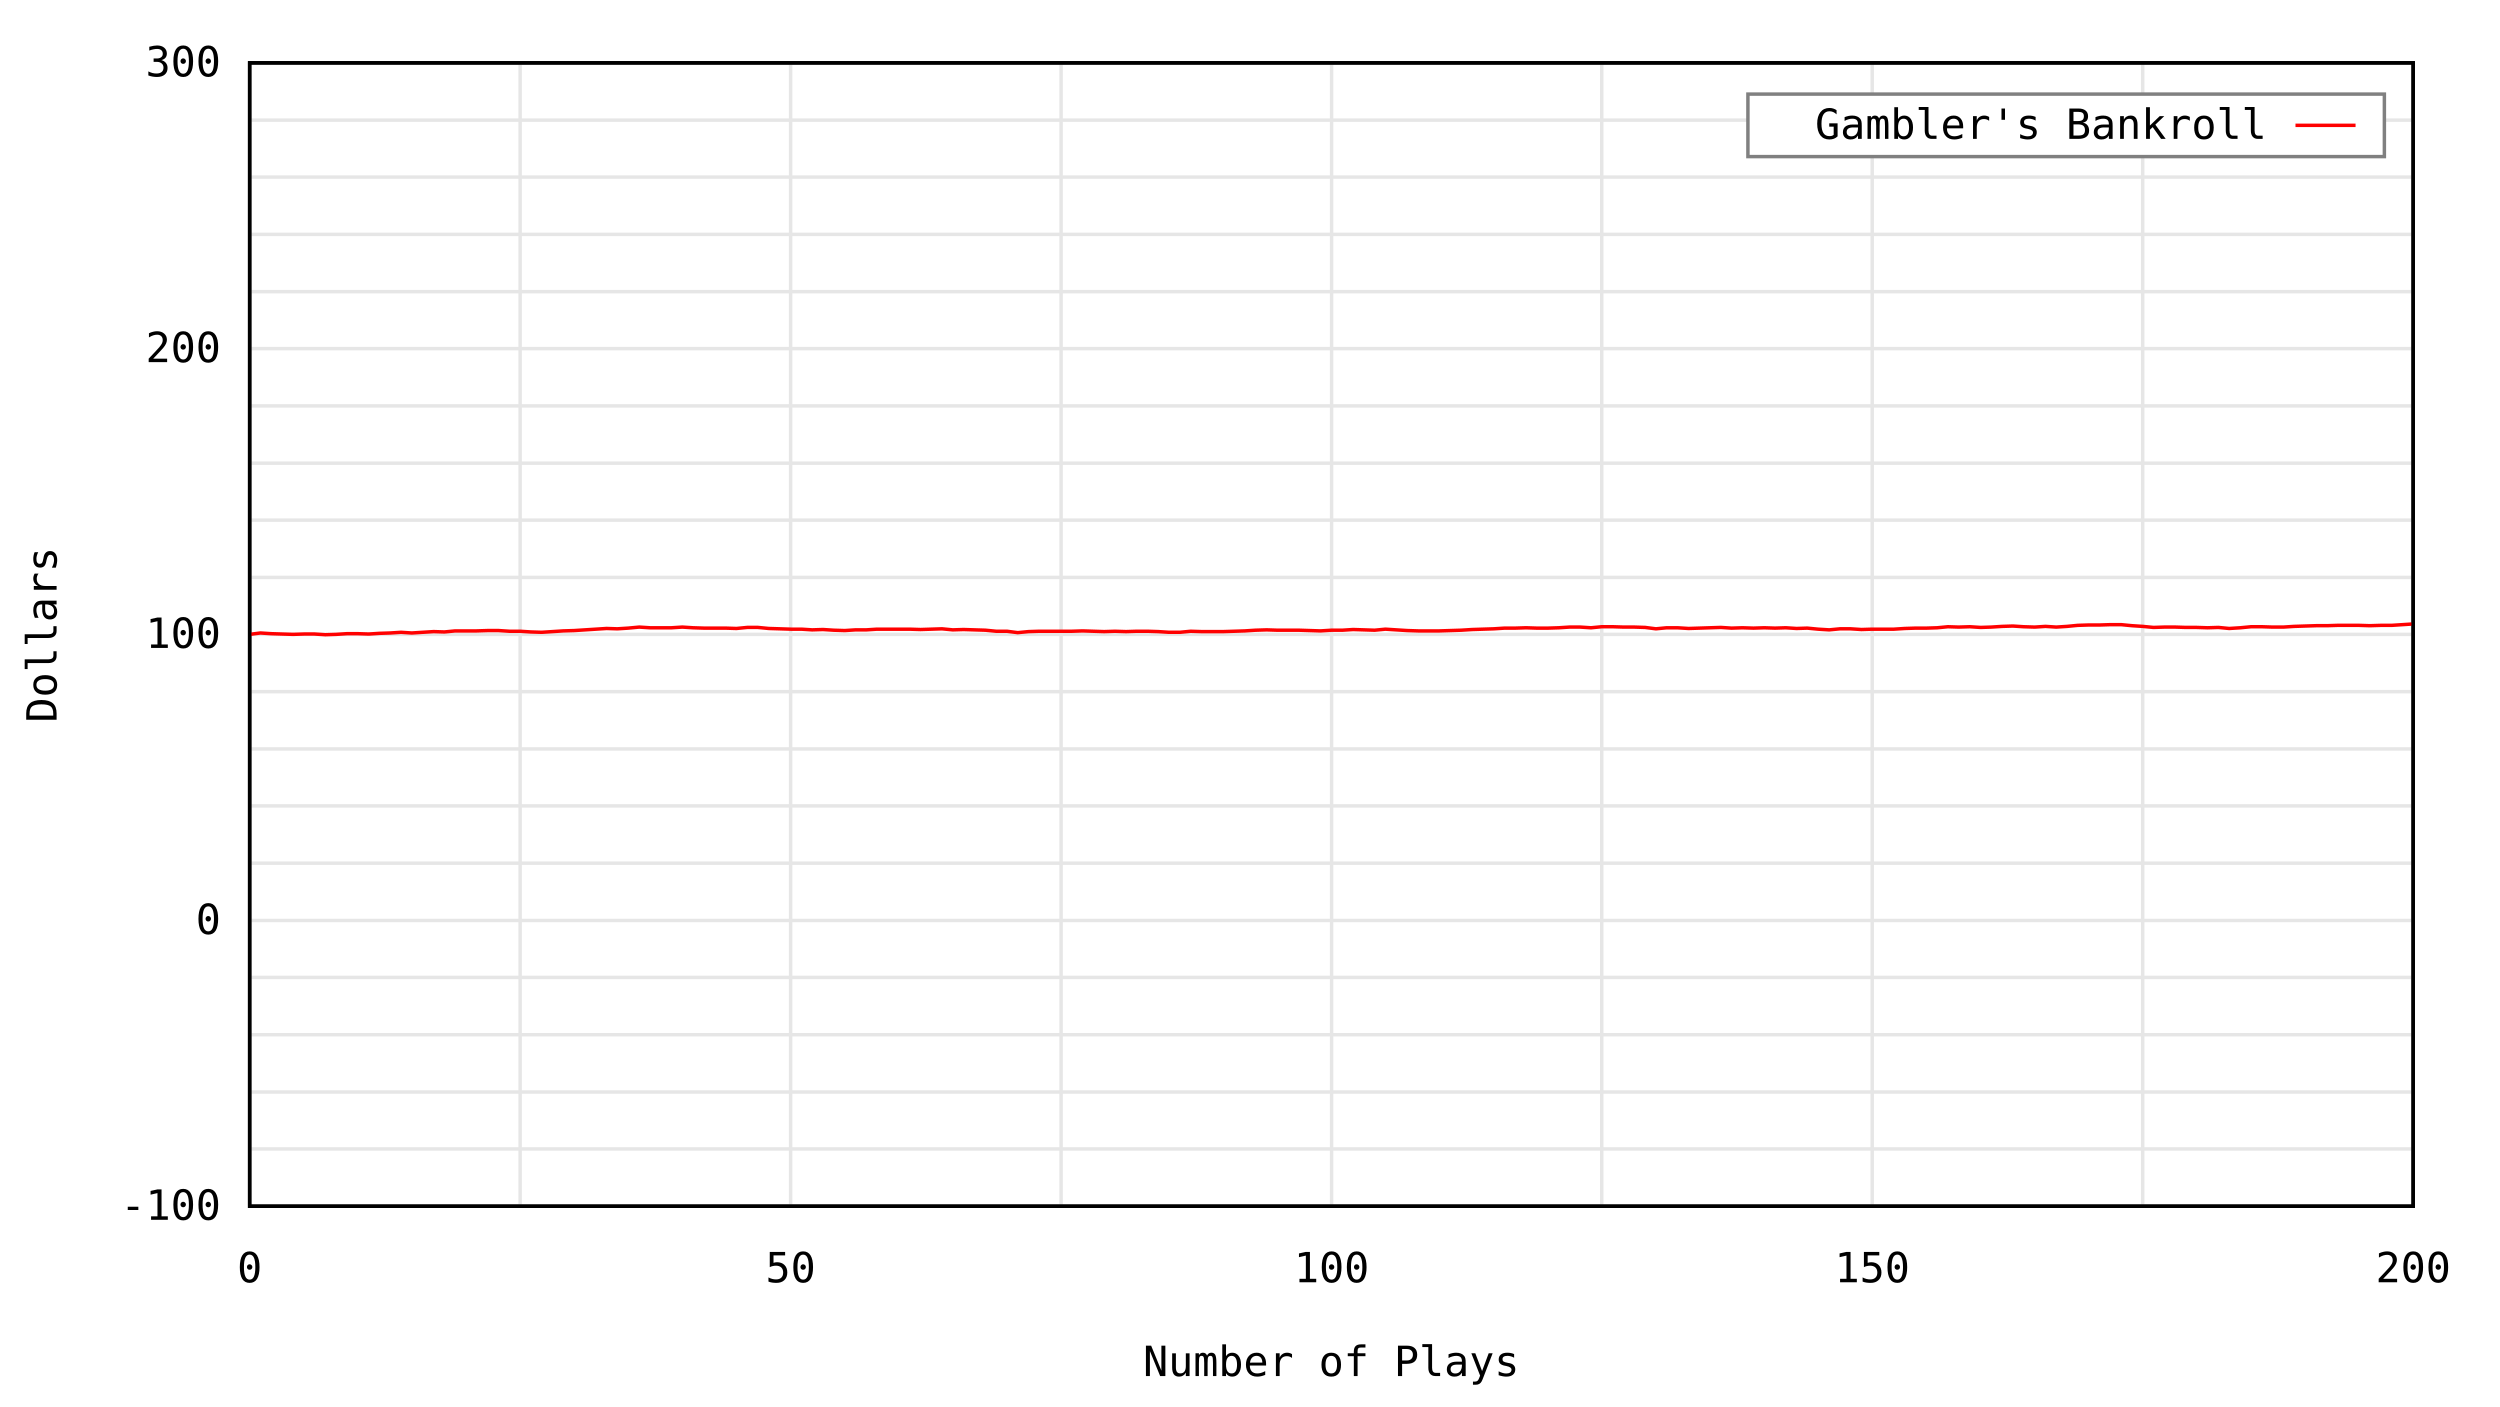
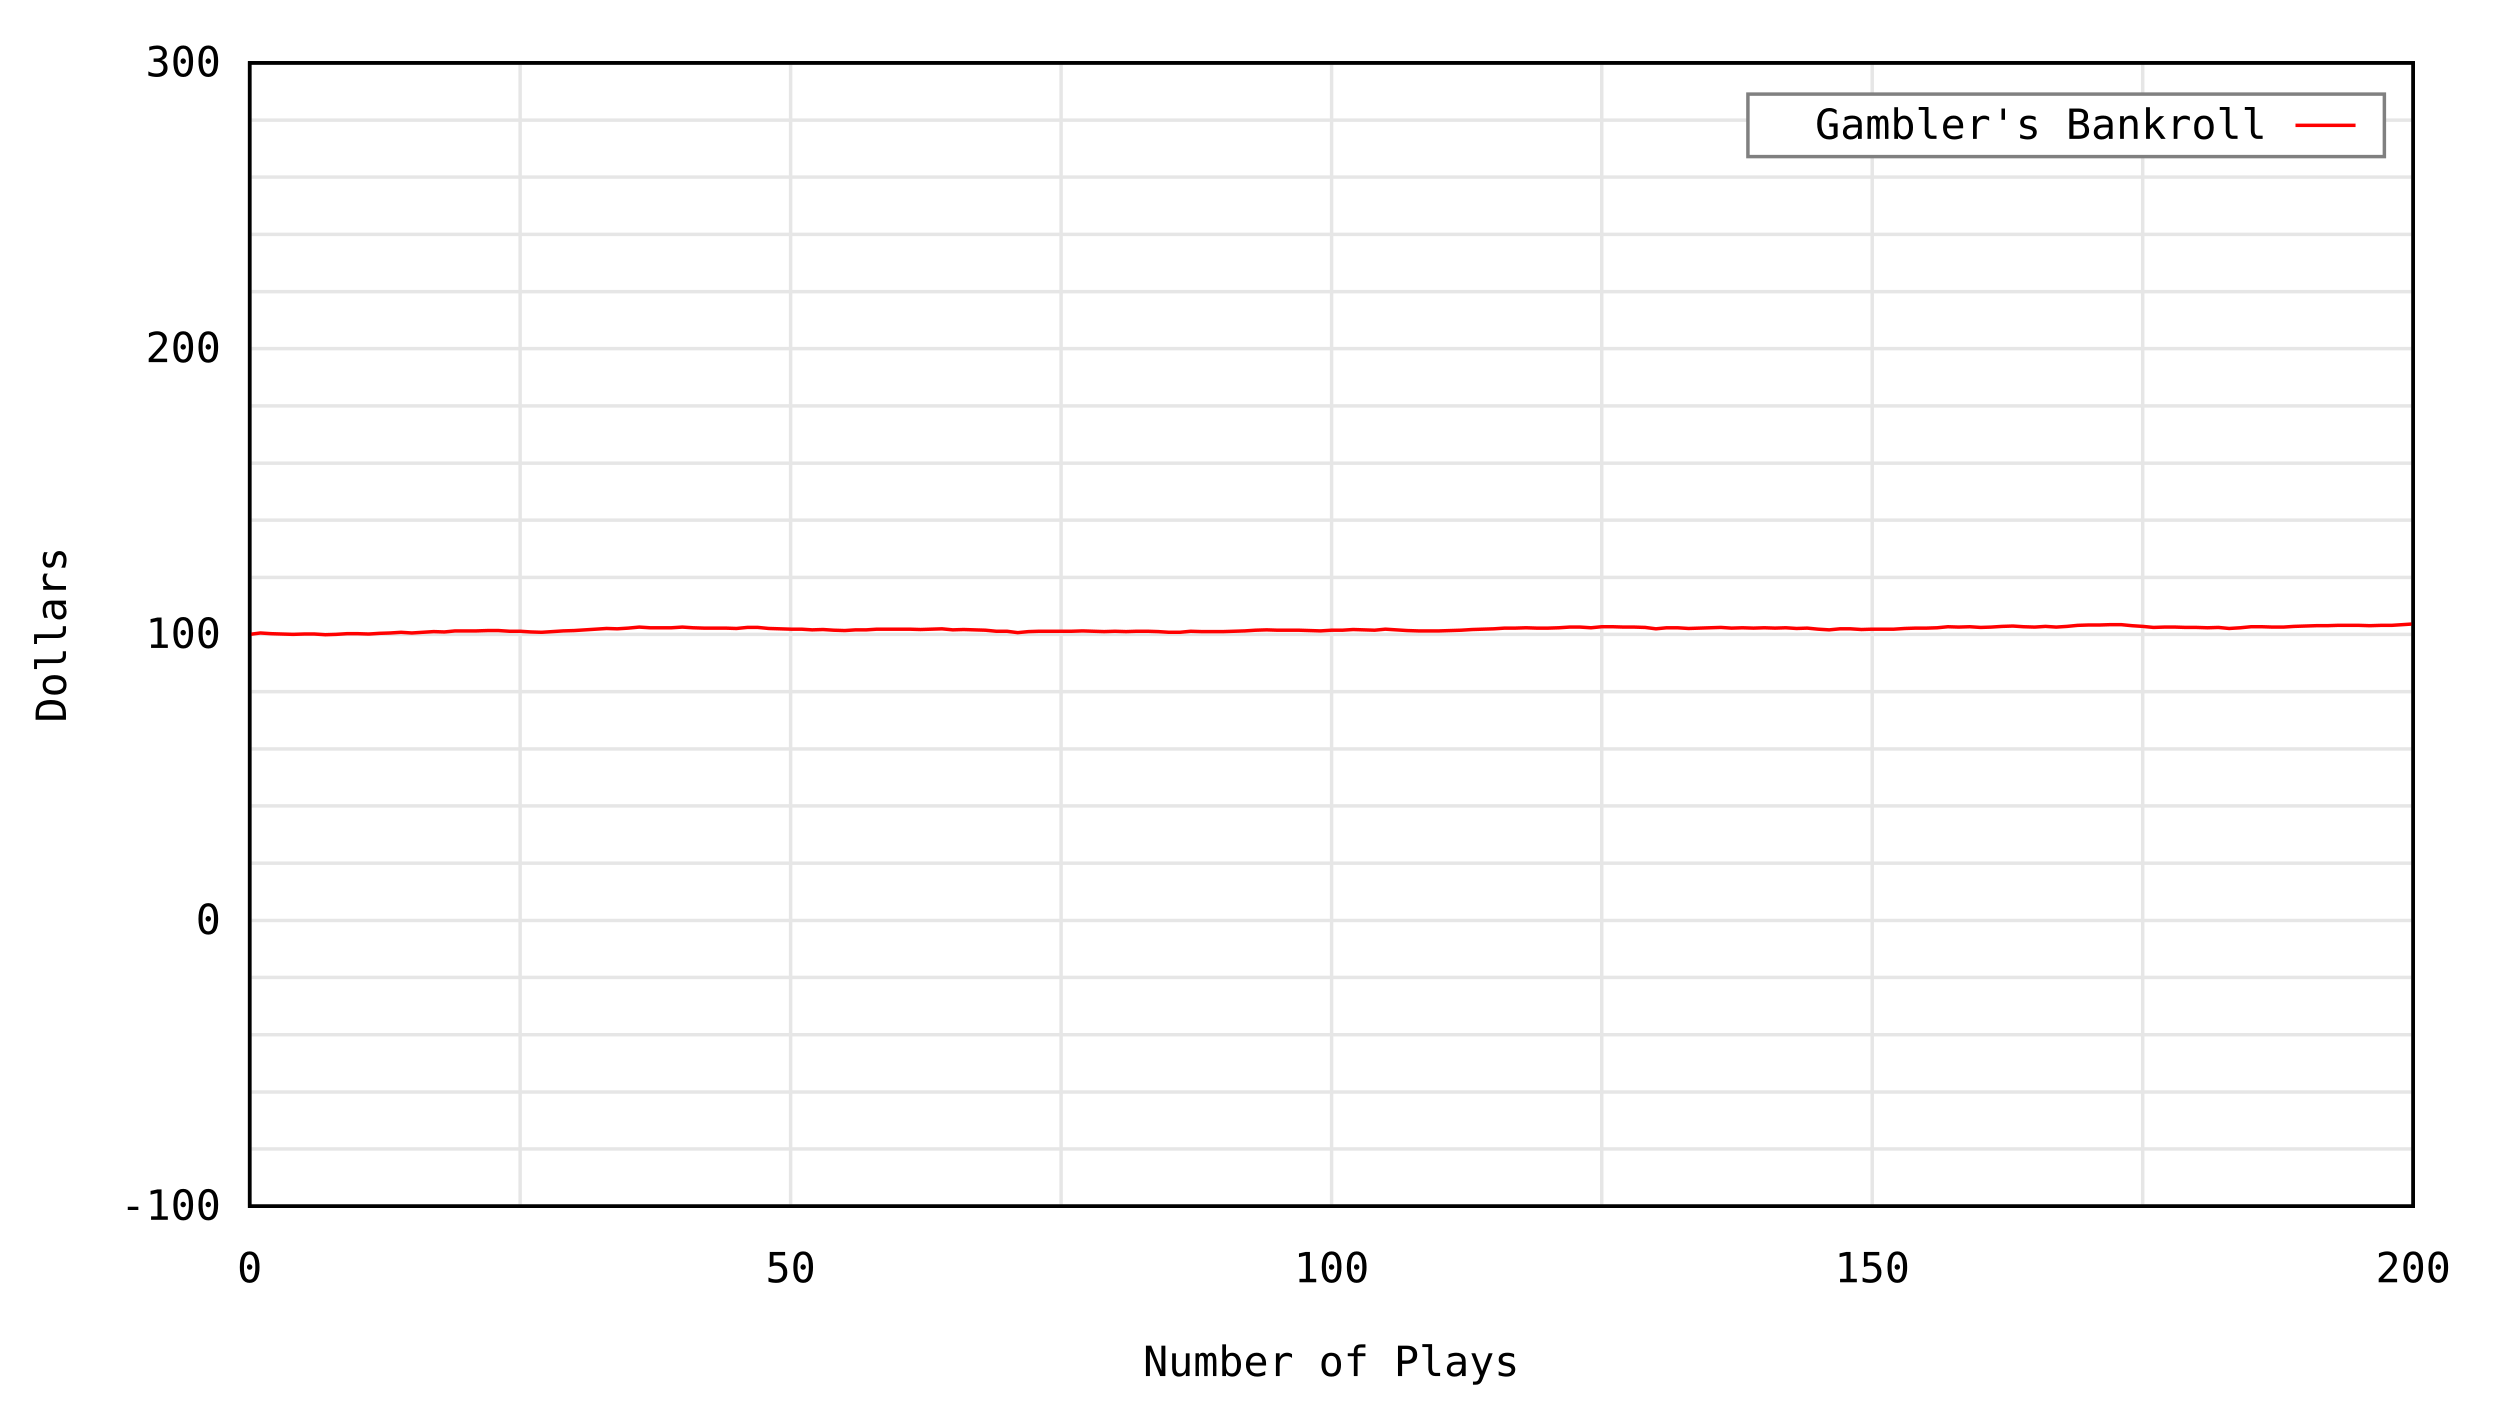
<svg xmlns="http://www.w3.org/2000/svg" xmlns:xlink="http://www.w3.org/1999/xlink" width="720" height="405" viewBox="0 0 720 405">
  <g id="gnuplot_canvas">
    <rect x="0" y="0" width="720" height="405" fill="none" />
    <defs>
      <circle id="gpDot" r="0.5" stroke-width="0.5" stroke="currentColor" />
      <path id="gpPt0" stroke-width="0.222" stroke="currentColor" d="M-1,0 h2 M0,-1 v2" />
      <path id="gpPt1" stroke-width="0.222" stroke="currentColor" d="M-1,-1 L1,1 M1,-1 L-1,1" />
      <path id="gpPt2" stroke-width="0.222" stroke="currentColor" d="M-1,0 L1,0 M0,-1 L0,1 M-1,-1 L1,1 M-1,1 L1,-1" />
      <rect id="gpPt3" stroke-width="0.222" stroke="currentColor" x="-1" y="-1" width="2" height="2" />
      <rect id="gpPt4" stroke-width="0.222" stroke="currentColor" fill="currentColor" x="-1" y="-1" width="2" height="2" />
      <circle id="gpPt5" stroke-width="0.222" stroke="currentColor" cx="0" cy="0" r="1" />
      <use xlink:href="#gpPt5" id="gpPt6" fill="currentColor" stroke="none" />
      <path id="gpPt7" stroke-width="0.222" stroke="currentColor" d="M0,-1.33 L-1.33,0.67 L1.33,0.67 z" />
      <use xlink:href="#gpPt7" id="gpPt8" fill="currentColor" stroke="none" />
      <use xlink:href="#gpPt7" id="gpPt9" stroke="currentColor" transform="rotate(180)" />
      <use xlink:href="#gpPt9" id="gpPt10" fill="currentColor" stroke="none" />
      <use xlink:href="#gpPt3" id="gpPt11" stroke="currentColor" transform="rotate(45)" />
      <use xlink:href="#gpPt11" id="gpPt12" fill="currentColor" stroke="none" />
      <path id="gpPt13" stroke-width="0.222" stroke="currentColor" d="M0,1.330 L1.265,0.411 L0.782,-1.067 L-0.782,-1.076 L-1.265,0.411 z" />
      <use xlink:href="#gpPt13" id="gpPt14" fill="currentColor" stroke="none" />
      <filter id="textbox" filterUnits="objectBoundingBox" x="0" y="0" height="1" width="1">
        <feFlood flood-color="white" flood-opacity="1" result="bgnd" />
        <feComposite in="SourceGraphic" in2="bgnd" operator="atop" />
      </filter>
      <filter id="greybox" filterUnits="objectBoundingBox" x="0" y="0" height="1" width="1">
        <feFlood flood-color="lightgrey" flood-opacity="1" result="grey" />
        <feComposite in="SourceGraphic" in2="grey" operator="atop" />
      </filter>
    </defs>
    <g fill="none" color="white" stroke="currentColor" stroke-width="1.00" stroke-linecap="butt" stroke-linejoin="miter">
</g>
    <g fill="none" color="black" stroke="currentColor" stroke-width="1.00" stroke-linecap="butt" stroke-linejoin="miter">
</g>
    <g fill="none" color="black" stroke="currentColor" stroke-width="1.00" stroke-linecap="butt" stroke-linejoin="miter">
      <path stroke="rgb(230, 230, 230)" class="gridline" d="M71.9,347.4 L695.0,347.4  " />
    </g>
    <g fill="none" color="black" stroke="currentColor" stroke-width="1.00" stroke-linecap="butt" stroke-linejoin="miter">
      <path stroke="black" d="M71.9,347.4 M695.0,347.4  " />
      <g transform="translate(63.6,351.3)" stroke="none" fill="black" font-family="Consolas, Menlo, monospace" font-size="12.00" text-anchor="end">
        <text>
          <tspan font-family="Consolas, Menlo, monospace">-100</tspan>
        </text>
      </g>
    </g>
    <g fill="none" color="black" stroke="currentColor" stroke-width="1.00" stroke-linecap="butt" stroke-linejoin="miter">
</g>
    <g fill="none" color="black" stroke="currentColor" stroke-width="1.00" stroke-linecap="butt" stroke-linejoin="miter">
      <path stroke="rgb(230, 230, 230)" class="gridline" d="M71.9,330.9 L695.0,330.9  " />
    </g>
    <g fill="none" color="black" stroke="currentColor" stroke-width="1.00" stroke-linecap="butt" stroke-linejoin="miter">
      <path stroke="black" d="M71.9,330.9 M695.0,330.9  " />
    </g>
    <g fill="none" color="black" stroke="currentColor" stroke-width="1.00" stroke-linecap="butt" stroke-linejoin="miter">
      <path stroke="rgb(230, 230, 230)" class="gridline" d="M71.9,314.5 L695.0,314.5  " />
    </g>
    <g fill="none" color="black" stroke="currentColor" stroke-width="1.00" stroke-linecap="butt" stroke-linejoin="miter">
      <path stroke="black" d="M71.9,314.5 M695.0,314.5  " />
    </g>
    <g fill="none" color="black" stroke="currentColor" stroke-width="1.00" stroke-linecap="butt" stroke-linejoin="miter">
      <path stroke="rgb(230, 230, 230)" class="gridline" d="M71.9,298.0 L695.0,298.0  " />
    </g>
    <g fill="none" color="black" stroke="currentColor" stroke-width="1.00" stroke-linecap="butt" stroke-linejoin="miter">
      <path stroke="black" d="M71.9,298.0 M695.0,298.0  " />
    </g>
    <g fill="none" color="black" stroke="currentColor" stroke-width="1.00" stroke-linecap="butt" stroke-linejoin="miter">
      <path stroke="rgb(230, 230, 230)" class="gridline" d="M71.9,281.5 L695.0,281.5  " />
    </g>
    <g fill="none" color="black" stroke="currentColor" stroke-width="1.00" stroke-linecap="butt" stroke-linejoin="miter">
      <path stroke="black" d="M71.9,281.5 M695.0,281.5  " />
    </g>
    <g fill="none" color="black" stroke="currentColor" stroke-width="1.00" stroke-linecap="butt" stroke-linejoin="miter">
      <path stroke="rgb(230, 230, 230)" class="gridline" d="M71.9,265.1 L695.0,265.1  " />
    </g>
    <g fill="none" color="black" stroke="currentColor" stroke-width="1.00" stroke-linecap="butt" stroke-linejoin="miter">
      <path stroke="black" d="M71.9,265.1 M695.0,265.1  " />
      <g transform="translate(63.6,269.0)" stroke="none" fill="black" font-family="Consolas, Menlo, monospace" font-size="12.00" text-anchor="end">
        <text>
          <tspan font-family="Consolas, Menlo, monospace"> 0</tspan>
        </text>
      </g>
    </g>
    <g fill="none" color="black" stroke="currentColor" stroke-width="1.00" stroke-linecap="butt" stroke-linejoin="miter">
</g>
    <g fill="none" color="black" stroke="currentColor" stroke-width="1.00" stroke-linecap="butt" stroke-linejoin="miter">
      <path stroke="rgb(230, 230, 230)" class="gridline" d="M71.9,248.6 L695.0,248.6  " />
    </g>
    <g fill="none" color="black" stroke="currentColor" stroke-width="1.00" stroke-linecap="butt" stroke-linejoin="miter">
      <path stroke="black" d="M71.9,248.6 M695.0,248.6  " />
    </g>
    <g fill="none" color="black" stroke="currentColor" stroke-width="1.00" stroke-linecap="butt" stroke-linejoin="miter">
      <path stroke="rgb(230, 230, 230)" class="gridline" d="M71.9,232.1 L695.0,232.1  " />
    </g>
    <g fill="none" color="black" stroke="currentColor" stroke-width="1.00" stroke-linecap="butt" stroke-linejoin="miter">
      <path stroke="black" d="M71.9,232.1 M695.0,232.1  " />
    </g>
    <g fill="none" color="black" stroke="currentColor" stroke-width="1.00" stroke-linecap="butt" stroke-linejoin="miter">
      <path stroke="rgb(230, 230, 230)" class="gridline" d="M71.9,215.7 L695.0,215.7  " />
    </g>
    <g fill="none" color="black" stroke="currentColor" stroke-width="1.00" stroke-linecap="butt" stroke-linejoin="miter">
      <path stroke="black" d="M71.9,215.7 M695.0,215.7  " />
    </g>
    <g fill="none" color="black" stroke="currentColor" stroke-width="1.00" stroke-linecap="butt" stroke-linejoin="miter">
      <path stroke="rgb(230, 230, 230)" class="gridline" d="M71.9,199.2 L695.0,199.2  " />
    </g>
    <g fill="none" color="black" stroke="currentColor" stroke-width="1.00" stroke-linecap="butt" stroke-linejoin="miter">
      <path stroke="black" d="M71.9,199.2 M695.0,199.2  " />
    </g>
    <g fill="none" color="black" stroke="currentColor" stroke-width="1.00" stroke-linecap="butt" stroke-linejoin="miter">
      <path stroke="rgb(230, 230, 230)" class="gridline" d="M71.9,182.7 L695.0,182.7  " />
    </g>
    <g fill="none" color="black" stroke="currentColor" stroke-width="1.00" stroke-linecap="butt" stroke-linejoin="miter">
      <path stroke="black" d="M71.9,182.7 M695.0,182.7  " />
      <g transform="translate(63.6,186.6)" stroke="none" fill="black" font-family="Consolas, Menlo, monospace" font-size="12.00" text-anchor="end">
        <text>
          <tspan font-family="Consolas, Menlo, monospace"> 100</tspan>
        </text>
      </g>
    </g>
    <g fill="none" color="black" stroke="currentColor" stroke-width="1.00" stroke-linecap="butt" stroke-linejoin="miter">
</g>
    <g fill="none" color="black" stroke="currentColor" stroke-width="1.00" stroke-linecap="butt" stroke-linejoin="miter">
      <path stroke="rgb(230, 230, 230)" class="gridline" d="M71.9,166.3 L695.0,166.3  " />
    </g>
    <g fill="none" color="black" stroke="currentColor" stroke-width="1.00" stroke-linecap="butt" stroke-linejoin="miter">
      <path stroke="black" d="M71.9,166.3 M695.0,166.3  " />
    </g>
    <g fill="none" color="black" stroke="currentColor" stroke-width="1.00" stroke-linecap="butt" stroke-linejoin="miter">
      <path stroke="rgb(230, 230, 230)" class="gridline" d="M71.9,149.8 L695.0,149.8  " />
    </g>
    <g fill="none" color="black" stroke="currentColor" stroke-width="1.00" stroke-linecap="butt" stroke-linejoin="miter">
      <path stroke="black" d="M71.9,149.8 M695.0,149.8  " />
    </g>
    <g fill="none" color="black" stroke="currentColor" stroke-width="1.00" stroke-linecap="butt" stroke-linejoin="miter">
      <path stroke="rgb(230, 230, 230)" class="gridline" d="M71.9,133.4 L695.0,133.4  " />
    </g>
    <g fill="none" color="black" stroke="currentColor" stroke-width="1.00" stroke-linecap="butt" stroke-linejoin="miter">
      <path stroke="black" d="M71.9,133.4 M695.0,133.4  " />
    </g>
    <g fill="none" color="black" stroke="currentColor" stroke-width="1.00" stroke-linecap="butt" stroke-linejoin="miter">
      <path stroke="rgb(230, 230, 230)" class="gridline" d="M71.9,116.9 L695.0,116.9  " />
    </g>
    <g fill="none" color="black" stroke="currentColor" stroke-width="1.00" stroke-linecap="butt" stroke-linejoin="miter">
      <path stroke="black" d="M71.9,116.9 M695.0,116.9  " />
    </g>
    <g fill="none" color="black" stroke="currentColor" stroke-width="1.00" stroke-linecap="butt" stroke-linejoin="miter">
      <path stroke="rgb(230, 230, 230)" class="gridline" d="M71.9,100.4 L695.0,100.4  " />
    </g>
    <g fill="none" color="black" stroke="currentColor" stroke-width="1.00" stroke-linecap="butt" stroke-linejoin="miter">
      <path stroke="black" d="M71.9,100.4 M695.0,100.4  " />
      <g transform="translate(63.6,104.3)" stroke="none" fill="black" font-family="Consolas, Menlo, monospace" font-size="12.00" text-anchor="end">
        <text>
          <tspan font-family="Consolas, Menlo, monospace"> 200</tspan>
        </text>
      </g>
    </g>
    <g fill="none" color="black" stroke="currentColor" stroke-width="1.00" stroke-linecap="butt" stroke-linejoin="miter">
</g>
    <g fill="none" color="black" stroke="currentColor" stroke-width="1.00" stroke-linecap="butt" stroke-linejoin="miter">
      <path stroke="rgb(230, 230, 230)" class="gridline" d="M71.9,84.0 L695.0,84.0  " />
    </g>
    <g fill="none" color="black" stroke="currentColor" stroke-width="1.00" stroke-linecap="butt" stroke-linejoin="miter">
      <path stroke="black" d="M71.9,84.0 M695.0,84.0  " />
    </g>
    <g fill="none" color="black" stroke="currentColor" stroke-width="1.00" stroke-linecap="butt" stroke-linejoin="miter">
      <path stroke="rgb(230, 230, 230)" class="gridline" d="M71.9,67.5 L695.0,67.5  " />
    </g>
    <g fill="none" color="black" stroke="currentColor" stroke-width="1.00" stroke-linecap="butt" stroke-linejoin="miter">
      <path stroke="black" d="M71.9,67.5 M695.0,67.5  " />
    </g>
    <g fill="none" color="black" stroke="currentColor" stroke-width="1.00" stroke-linecap="butt" stroke-linejoin="miter">
      <path stroke="rgb(230, 230, 230)" class="gridline" d="M71.9,51.0 L695.0,51.0  " />
    </g>
    <g fill="none" color="black" stroke="currentColor" stroke-width="1.00" stroke-linecap="butt" stroke-linejoin="miter">
      <path stroke="black" d="M71.9,51.0 M695.0,51.0  " />
    </g>
    <g fill="none" color="black" stroke="currentColor" stroke-width="1.00" stroke-linecap="butt" stroke-linejoin="miter">
      <path stroke="rgb(230, 230, 230)" class="gridline" d="M71.9,34.6 L503.4,34.6 M686.7,34.6 L695.0,34.6  " />
    </g>
    <g fill="none" color="black" stroke="currentColor" stroke-width="1.00" stroke-linecap="butt" stroke-linejoin="miter">
      <path stroke="black" d="M71.9,34.6 M695.0,34.6  " />
    </g>
    <g fill="none" color="black" stroke="currentColor" stroke-width="1.00" stroke-linecap="butt" stroke-linejoin="miter">
      <path stroke="rgb(230, 230, 230)" class="gridline" d="M71.9,18.1 L695.0,18.1  " />
    </g>
    <g fill="none" color="black" stroke="currentColor" stroke-width="1.00" stroke-linecap="butt" stroke-linejoin="miter">
      <path stroke="black" d="M71.9,18.1 M695.0,18.1  " />
      <g transform="translate(63.6,22.0)" stroke="none" fill="black" font-family="Consolas, Menlo, monospace" font-size="12.00" text-anchor="end">
        <text>
          <tspan font-family="Consolas, Menlo, monospace"> 300</tspan>
        </text>
      </g>
    </g>
    <g fill="none" color="black" stroke="currentColor" stroke-width="1.00" stroke-linecap="butt" stroke-linejoin="miter">
</g>
    <g fill="none" color="black" stroke="currentColor" stroke-width="1.00" stroke-linecap="butt" stroke-linejoin="miter">
      <path stroke="rgb(230, 230, 230)" class="gridline" d="M71.9,347.4 L71.9,18.1  " />
    </g>
    <g fill="none" color="black" stroke="currentColor" stroke-width="1.00" stroke-linecap="butt" stroke-linejoin="miter">
      <path stroke="black" d="M71.9,347.4 M71.9,18.1  " />
      <g transform="translate(71.9,369.3)" stroke="none" fill="black" font-family="Consolas, Menlo, monospace" font-size="12.00" text-anchor="middle">
        <text>
          <tspan font-family="Consolas, Menlo, monospace"> 0</tspan>
        </text>
      </g>
    </g>
    <g fill="none" color="black" stroke="currentColor" stroke-width="1.00" stroke-linecap="butt" stroke-linejoin="miter">
</g>
    <g fill="none" color="black" stroke="currentColor" stroke-width="1.00" stroke-linecap="butt" stroke-linejoin="miter">
      <path stroke="rgb(230, 230, 230)" class="gridline" d="M149.8,347.4 L149.8,18.1  " />
    </g>
    <g fill="none" color="black" stroke="currentColor" stroke-width="1.00" stroke-linecap="butt" stroke-linejoin="miter">
      <path stroke="black" d="M149.8,347.4 M149.8,18.1  " />
    </g>
    <g fill="none" color="black" stroke="currentColor" stroke-width="1.00" stroke-linecap="butt" stroke-linejoin="miter">
      <path stroke="rgb(230, 230, 230)" class="gridline" d="M227.7,347.4 L227.7,18.1  " />
    </g>
    <g fill="none" color="black" stroke="currentColor" stroke-width="1.00" stroke-linecap="butt" stroke-linejoin="miter">
      <path stroke="black" d="M227.7,347.4 M227.7,18.1  " />
      <g transform="translate(227.7,369.3)" stroke="none" fill="black" font-family="Consolas, Menlo, monospace" font-size="12.00" text-anchor="middle">
        <text>
          <tspan font-family="Consolas, Menlo, monospace"> 50</tspan>
        </text>
      </g>
    </g>
    <g fill="none" color="black" stroke="currentColor" stroke-width="1.00" stroke-linecap="butt" stroke-linejoin="miter">
</g>
    <g fill="none" color="black" stroke="currentColor" stroke-width="1.00" stroke-linecap="butt" stroke-linejoin="miter">
      <path stroke="rgb(230, 230, 230)" class="gridline" d="M305.6,347.4 L305.6,18.1  " />
    </g>
    <g fill="none" color="black" stroke="currentColor" stroke-width="1.00" stroke-linecap="butt" stroke-linejoin="miter">
      <path stroke="black" d="M305.6,347.4 M305.6,18.1  " />
    </g>
    <g fill="none" color="black" stroke="currentColor" stroke-width="1.00" stroke-linecap="butt" stroke-linejoin="miter">
      <path stroke="rgb(230, 230, 230)" class="gridline" d="M383.5,347.4 L383.5,18.1  " />
    </g>
    <g fill="none" color="black" stroke="currentColor" stroke-width="1.00" stroke-linecap="butt" stroke-linejoin="miter">
      <path stroke="black" d="M383.5,347.4 M383.5,18.1  " />
      <g transform="translate(383.5,369.3)" stroke="none" fill="black" font-family="Consolas, Menlo, monospace" font-size="12.00" text-anchor="middle">
        <text>
          <tspan font-family="Consolas, Menlo, monospace"> 100</tspan>
        </text>
      </g>
    </g>
    <g fill="none" color="black" stroke="currentColor" stroke-width="1.00" stroke-linecap="butt" stroke-linejoin="miter">
</g>
    <g fill="none" color="black" stroke="currentColor" stroke-width="1.00" stroke-linecap="butt" stroke-linejoin="miter">
      <path stroke="rgb(230, 230, 230)" class="gridline" d="M461.3,347.4 L461.3,18.1  " />
    </g>
    <g fill="none" color="black" stroke="currentColor" stroke-width="1.00" stroke-linecap="butt" stroke-linejoin="miter">
      <path stroke="black" d="M461.3,347.4 M461.3,18.1  " />
    </g>
    <g fill="none" color="black" stroke="currentColor" stroke-width="1.00" stroke-linecap="butt" stroke-linejoin="miter">
      <path stroke="rgb(230, 230, 230)" class="gridline" d="M539.2,347.4 L539.2,45.1 M539.2,27.1 L539.2,18.1  " />
    </g>
    <g fill="none" color="black" stroke="currentColor" stroke-width="1.00" stroke-linecap="butt" stroke-linejoin="miter">
      <path stroke="black" d="M539.2,347.4 M539.2,18.1  " />
      <g transform="translate(539.2,369.3)" stroke="none" fill="black" font-family="Consolas, Menlo, monospace" font-size="12.00" text-anchor="middle">
        <text>
          <tspan font-family="Consolas, Menlo, monospace"> 150</tspan>
        </text>
      </g>
    </g>
    <g fill="none" color="black" stroke="currentColor" stroke-width="1.00" stroke-linecap="butt" stroke-linejoin="miter">
</g>
    <g fill="none" color="black" stroke="currentColor" stroke-width="1.00" stroke-linecap="butt" stroke-linejoin="miter">
      <path stroke="rgb(230, 230, 230)" class="gridline" d="M617.1,347.4 L617.1,45.1 M617.1,27.1 L617.1,18.1  " />
    </g>
    <g fill="none" color="black" stroke="currentColor" stroke-width="1.00" stroke-linecap="butt" stroke-linejoin="miter">
      <path stroke="black" d="M617.1,347.4 M617.1,18.1  " />
    </g>
    <g fill="none" color="black" stroke="currentColor" stroke-width="1.00" stroke-linecap="butt" stroke-linejoin="miter">
      <path stroke="rgb(230, 230, 230)" class="gridline" d="M695.0,347.4 L695.0,18.1  " />
    </g>
    <g fill="none" color="black" stroke="currentColor" stroke-width="1.00" stroke-linecap="butt" stroke-linejoin="miter">
      <path stroke="black" d="M695.0,347.4 M695.0,18.1  " />
      <g transform="translate(695.0,369.3)" stroke="none" fill="black" font-family="Consolas, Menlo, monospace" font-size="12.00" text-anchor="middle">
        <text>
          <tspan font-family="Consolas, Menlo, monospace"> 200</tspan>
        </text>
      </g>
    </g>
    <g fill="none" color="black" stroke="currentColor" stroke-width="1.00" stroke-linecap="butt" stroke-linejoin="miter">
</g>
    <g fill="none" color="black" stroke="currentColor" stroke-width="1.00" stroke-linecap="butt" stroke-linejoin="miter">
      <path stroke="black" d="M71.9,18.1 L71.9,347.4 L695.0,347.4 L695.0,18.1 L71.9,18.1 Z  " />
    </g>
    <g fill="none" color="black" stroke="currentColor" stroke-width="1.00" stroke-linecap="butt" stroke-linejoin="miter">
-       <g transform="translate(16.3,182.8) rotate(270)" stroke="none" fill="black" font-family="Consolas, Menlo, monospace" font-size="12.00" text-anchor="middle">
+       <g transform="translate(19.0,182.8) rotate(270)" stroke="none" fill="black" font-family="Consolas, Menlo, monospace" font-size="12.00" text-anchor="middle">
        <text>
          <tspan font-family="Consolas, Menlo, monospace">Dollars</tspan>
        </text>
      </g>
    </g>
    <g fill="none" color="black" stroke="currentColor" stroke-width="1.00" stroke-linecap="butt" stroke-linejoin="miter">
      <g transform="translate(383.4,396.3)" stroke="none" fill="black" font-family="Consolas, Menlo, monospace" font-size="12.00" text-anchor="middle">
        <text>
          <tspan font-family="Consolas, Menlo, monospace">Number of Plays</tspan>
        </text>
      </g>
    </g>
    <g fill="none" color="black" stroke="currentColor" stroke-width="1.00" stroke-linecap="butt" stroke-linejoin="miter">
</g>
    <g fill="none" color="black" stroke="currentColor" stroke-width="1.00" stroke-linecap="butt" stroke-linejoin="miter">
      <path stroke="rgb(128, 128, 128)" d="M503.4,45.1 L503.4,27.1 L686.7,27.1 L686.7,45.1 L503.4,45.1 Z  " />
    </g>
    <g id="gnuplot_plot_1">
      <g fill="none" color="black" stroke="currentColor" stroke-width="1.00" stroke-linecap="butt" stroke-linejoin="miter">
        <g transform="translate(652.8,40.0)" stroke="none" fill="black" font-family="Consolas, Menlo, monospace" font-size="12.00" text-anchor="end">
          <text>
            <tspan font-family="Consolas, Menlo, monospace">Gambler's Bankroll</tspan>
          </text>
        </g>
      </g>
      <g fill="none" color="black" stroke="currentColor" stroke-width="1.00" stroke-linecap="butt" stroke-linejoin="miter">
        <path stroke="rgb(255,   0,   0)" d="M661.1,36.1 L678.4,36.1 M71.9,182.7 L75.0,182.3 L78.1,182.5 L81.2,182.6 L84.4,182.7 L87.5,182.6   L90.6,182.6 L93.7,182.8 L96.8,182.7 L99.9,182.5 L103.1,182.5 L106.2,182.6 L109.3,182.4 L112.4,182.3   L115.5,182.1 L118.6,182.3 L121.7,182.1 L124.9,181.9 L128.0,182.0 L131.1,181.7 L134.2,181.7 L137.3,181.7   L140.4,181.6 L143.6,181.6 L146.7,181.8 L149.8,181.8 L152.9,182.0 L156.0,182.1 L159.1,181.9 L162.2,181.7   L165.4,181.6 L168.5,181.4 L171.6,181.2 L174.7,181.0 L177.8,181.1 L180.9,180.9 L184.1,180.6 L187.2,180.8   L190.3,180.8 L193.4,180.8 L196.5,180.6 L199.6,180.8 L202.8,180.9 L205.9,180.9 L209.0,180.9 L212.1,181.0   L215.2,180.7 L218.3,180.7 L221.4,181.0 L224.6,181.1 L227.7,181.2 L230.8,181.2 L233.9,181.4 L237.0,181.3   L240.1,181.5 L243.3,181.6 L246.4,181.4 L249.5,181.4 L252.6,181.2 L255.7,181.2 L258.8,181.2 L261.9,181.2   L265.1,181.3 L268.2,181.2 L271.3,181.1 L274.4,181.4 L277.5,181.3 L280.6,181.4 L283.8,181.5 L286.9,181.8   L290.0,181.8 L293.1,182.2 L296.2,181.9 L299.3,181.8 L302.4,181.8 L305.6,181.8 L308.7,181.8 L311.8,181.7   L314.9,181.8 L318.0,181.9 L321.1,181.8 L324.3,181.9 L327.4,181.8 L330.5,181.8 L333.6,181.9 L336.7,182.1   L339.8,182.1 L342.9,181.8 L346.1,181.9 L349.2,181.9 L352.3,181.9 L355.4,181.8 L358.5,181.7 L361.6,181.5   L364.8,181.4 L367.9,181.5 L371.0,181.5 L374.1,181.5 L377.2,181.6 L380.3,181.7 L383.5,181.5 L386.6,181.5   L389.7,181.3 L392.8,181.4 L395.9,181.5 L399.0,181.2 L402.1,181.4 L405.3,181.6 L408.4,181.7 L411.5,181.7   L414.6,181.7 L417.7,181.6 L420.8,181.5 L424.0,181.3 L427.1,181.2 L430.2,181.1 L433.3,180.9 L436.4,180.9   L439.5,180.8 L442.6,180.9 L445.8,180.9 L448.9,180.8 L452.0,180.6 L455.1,180.6 L458.2,180.8 L461.3,180.5   L464.5,180.5 L467.6,180.6 L470.7,180.6 L473.8,180.7 L476.9,181.1 L480.0,180.8 L483.1,180.8 L486.3,181.0   L489.4,180.9 L492.5,180.8 L495.6,180.7 L498.7,180.9 L501.8,180.8 L505.0,180.9 L508.1,180.8 L511.2,180.9   L514.3,180.8 L517.4,181.0 L520.5,180.9 L523.6,181.2 L526.8,181.4 L529.9,181.1 L533.0,181.1 L536.1,181.3   L539.2,181.2 L542.3,181.2 L545.5,181.2 L548.6,181.0 L551.7,180.9 L554.8,180.9 L557.9,180.8 L561.0,180.5   L564.1,180.6 L567.3,180.5 L570.4,180.7 L573.5,180.6 L576.6,180.4 L579.7,180.3 L582.8,180.5 L586.0,180.6   L589.1,180.4 L592.2,180.6 L595.3,180.4 L598.4,180.1 L601.5,180.0 L604.7,180.0 L607.8,179.9 L610.9,179.9   L614.0,180.2 L617.1,180.4 L620.2,180.7 L623.3,180.6 L626.5,180.6 L629.6,180.7 L632.7,180.7 L635.8,180.8   L638.9,180.7 L642.0,181.0 L645.2,180.8 L648.3,180.5 L651.4,180.5 L654.5,180.6 L657.6,180.6 L660.7,180.4   L663.8,180.3 L667.0,180.2 L670.1,180.2 L673.2,180.1 L676.3,180.1 L679.4,180.1 L682.5,180.2 L685.7,180.1   L688.8,180.1 L691.9,179.9 L695.0,179.7  " />
      </g>
    </g>
    <g fill="none" color="white" stroke="rgb(255,   0,   0)" stroke-width="2.00" stroke-linecap="butt" stroke-linejoin="miter">
</g>
    <g fill="none" color="black" stroke="currentColor" stroke-width="2.00" stroke-linecap="butt" stroke-linejoin="miter">
</g>
    <g fill="none" color="black" stroke="black" stroke-width="1.00" stroke-linecap="butt" stroke-linejoin="miter">
</g>
    <g fill="none" color="black" stroke="currentColor" stroke-width="1.00" stroke-linecap="butt" stroke-linejoin="miter">
      <path stroke="black" d="M71.9,18.1 L71.9,347.4 L695.0,347.4 L695.0,18.1 L71.9,18.1 Z  " />
    </g>
    <g fill="none" color="black" stroke="currentColor" stroke-width="1.00" stroke-linecap="butt" stroke-linejoin="miter">
</g>
  </g>
</svg>
